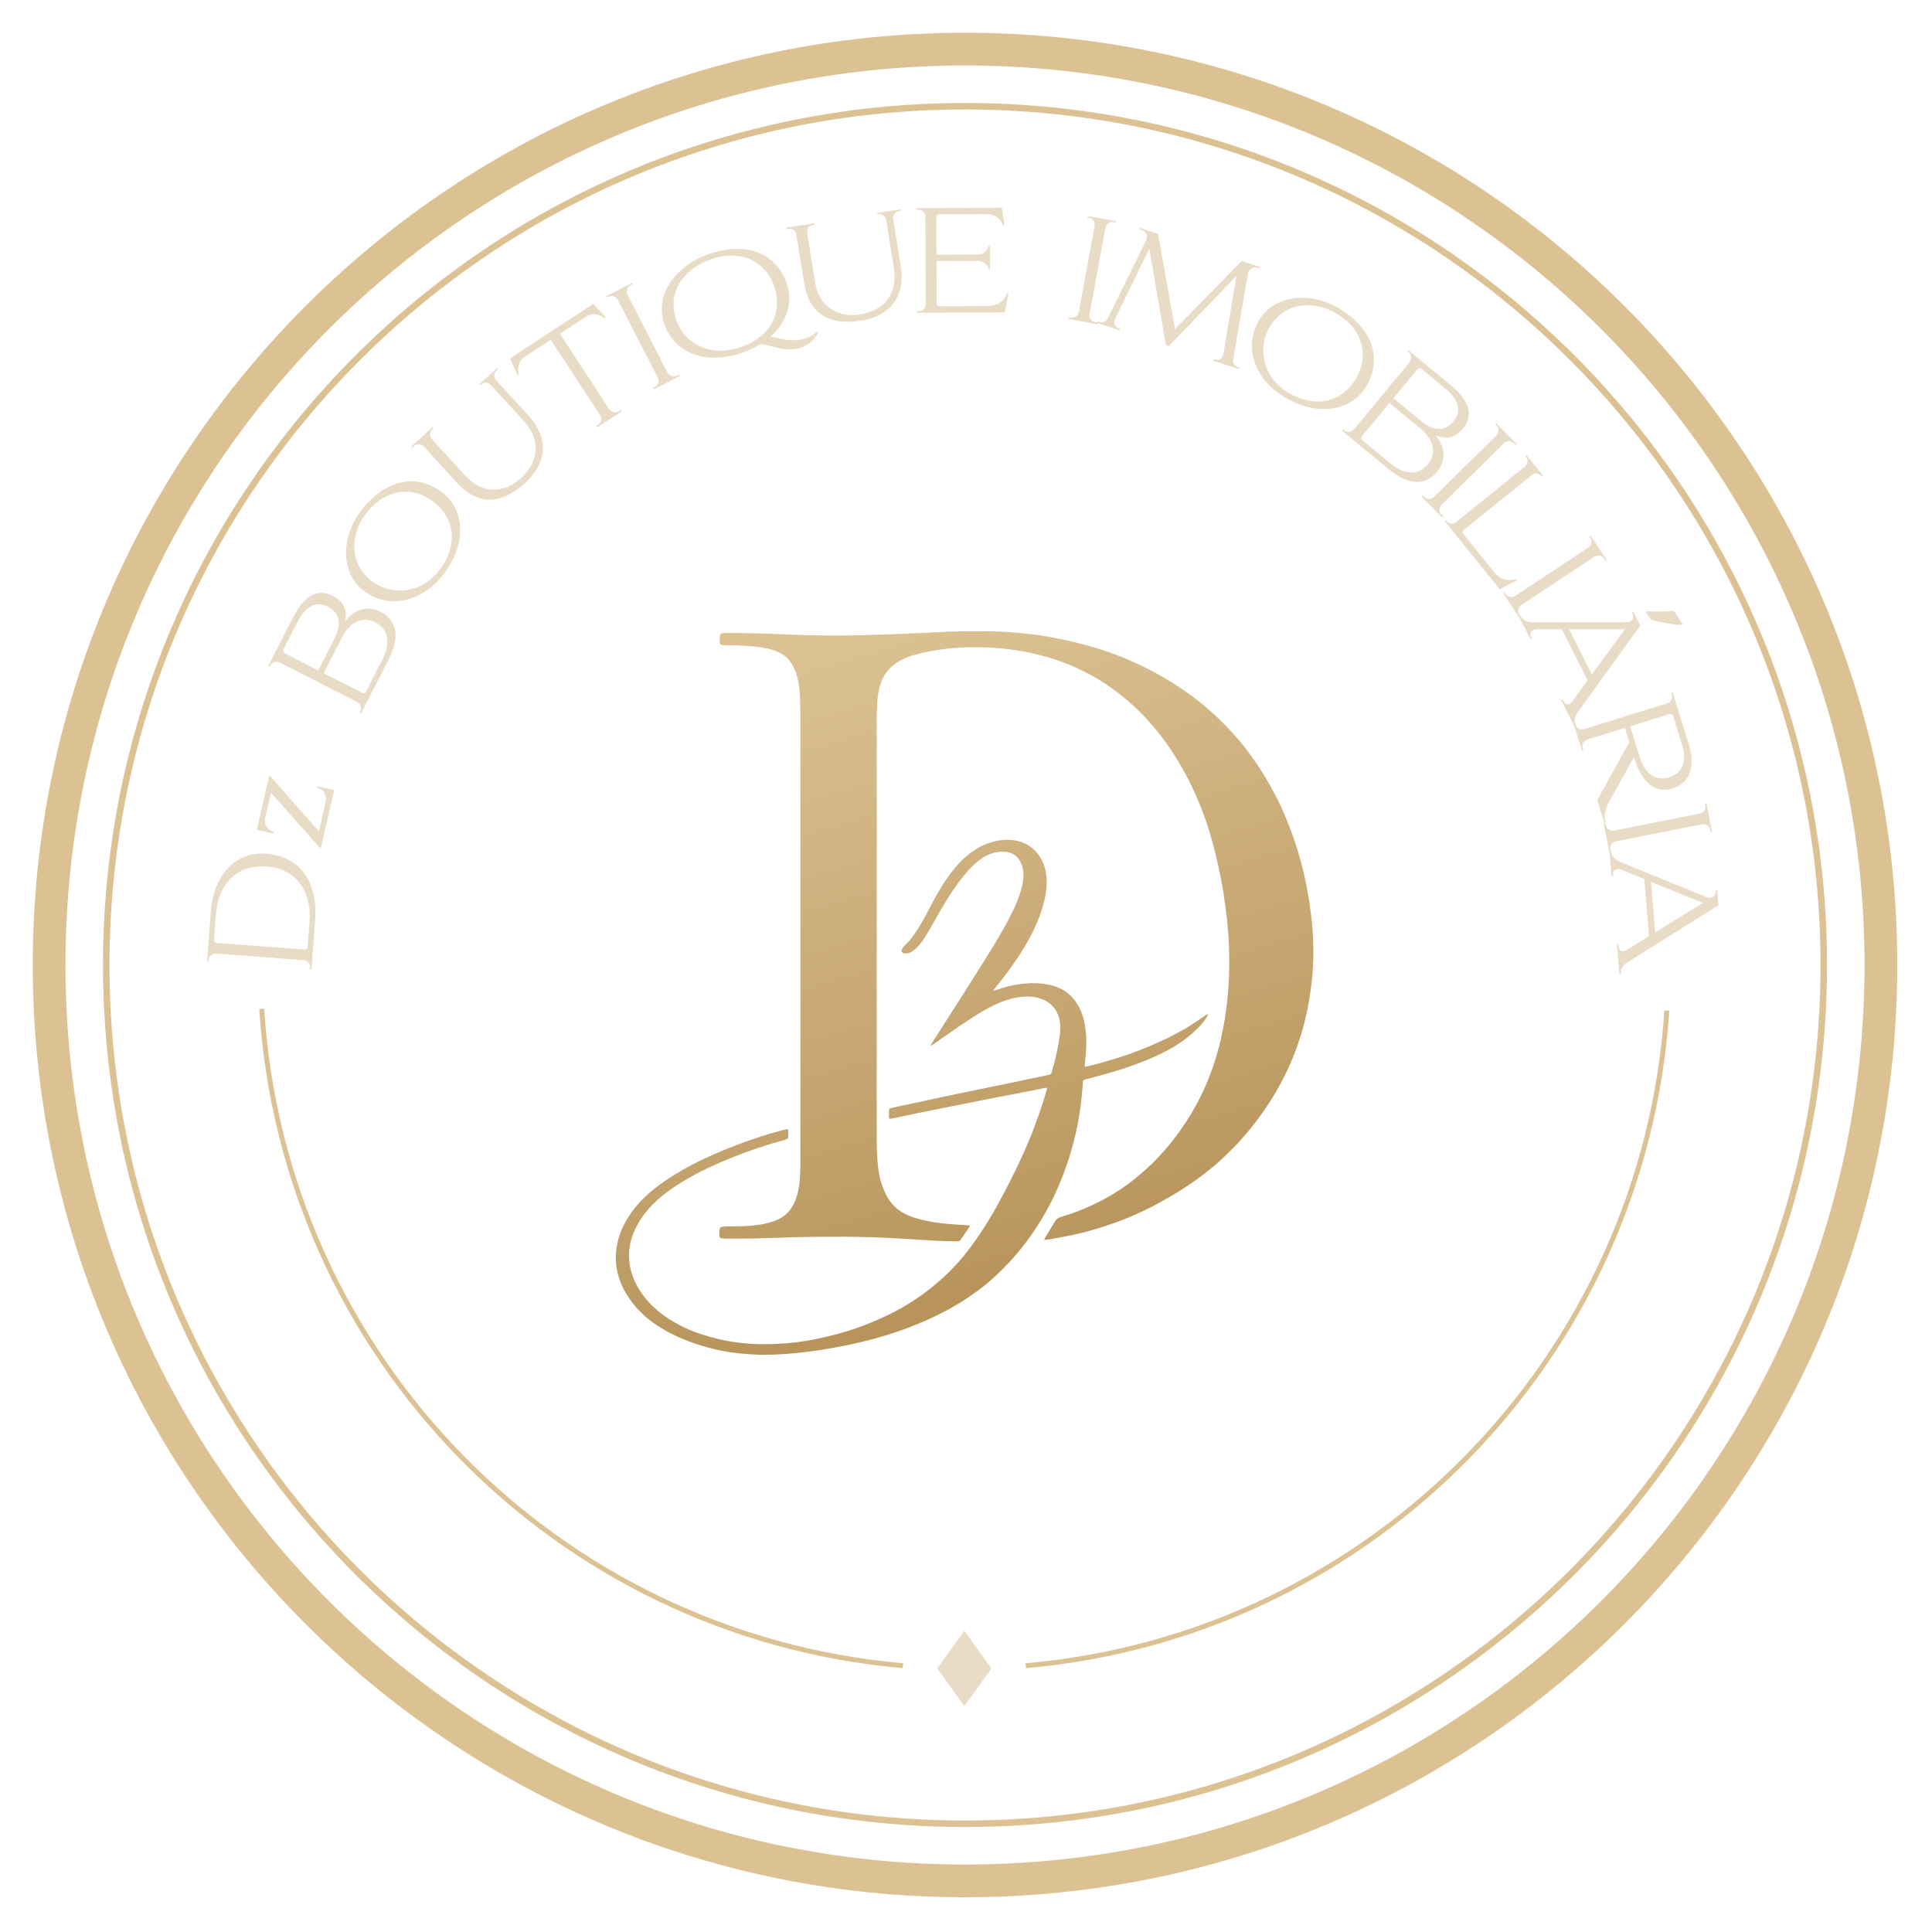
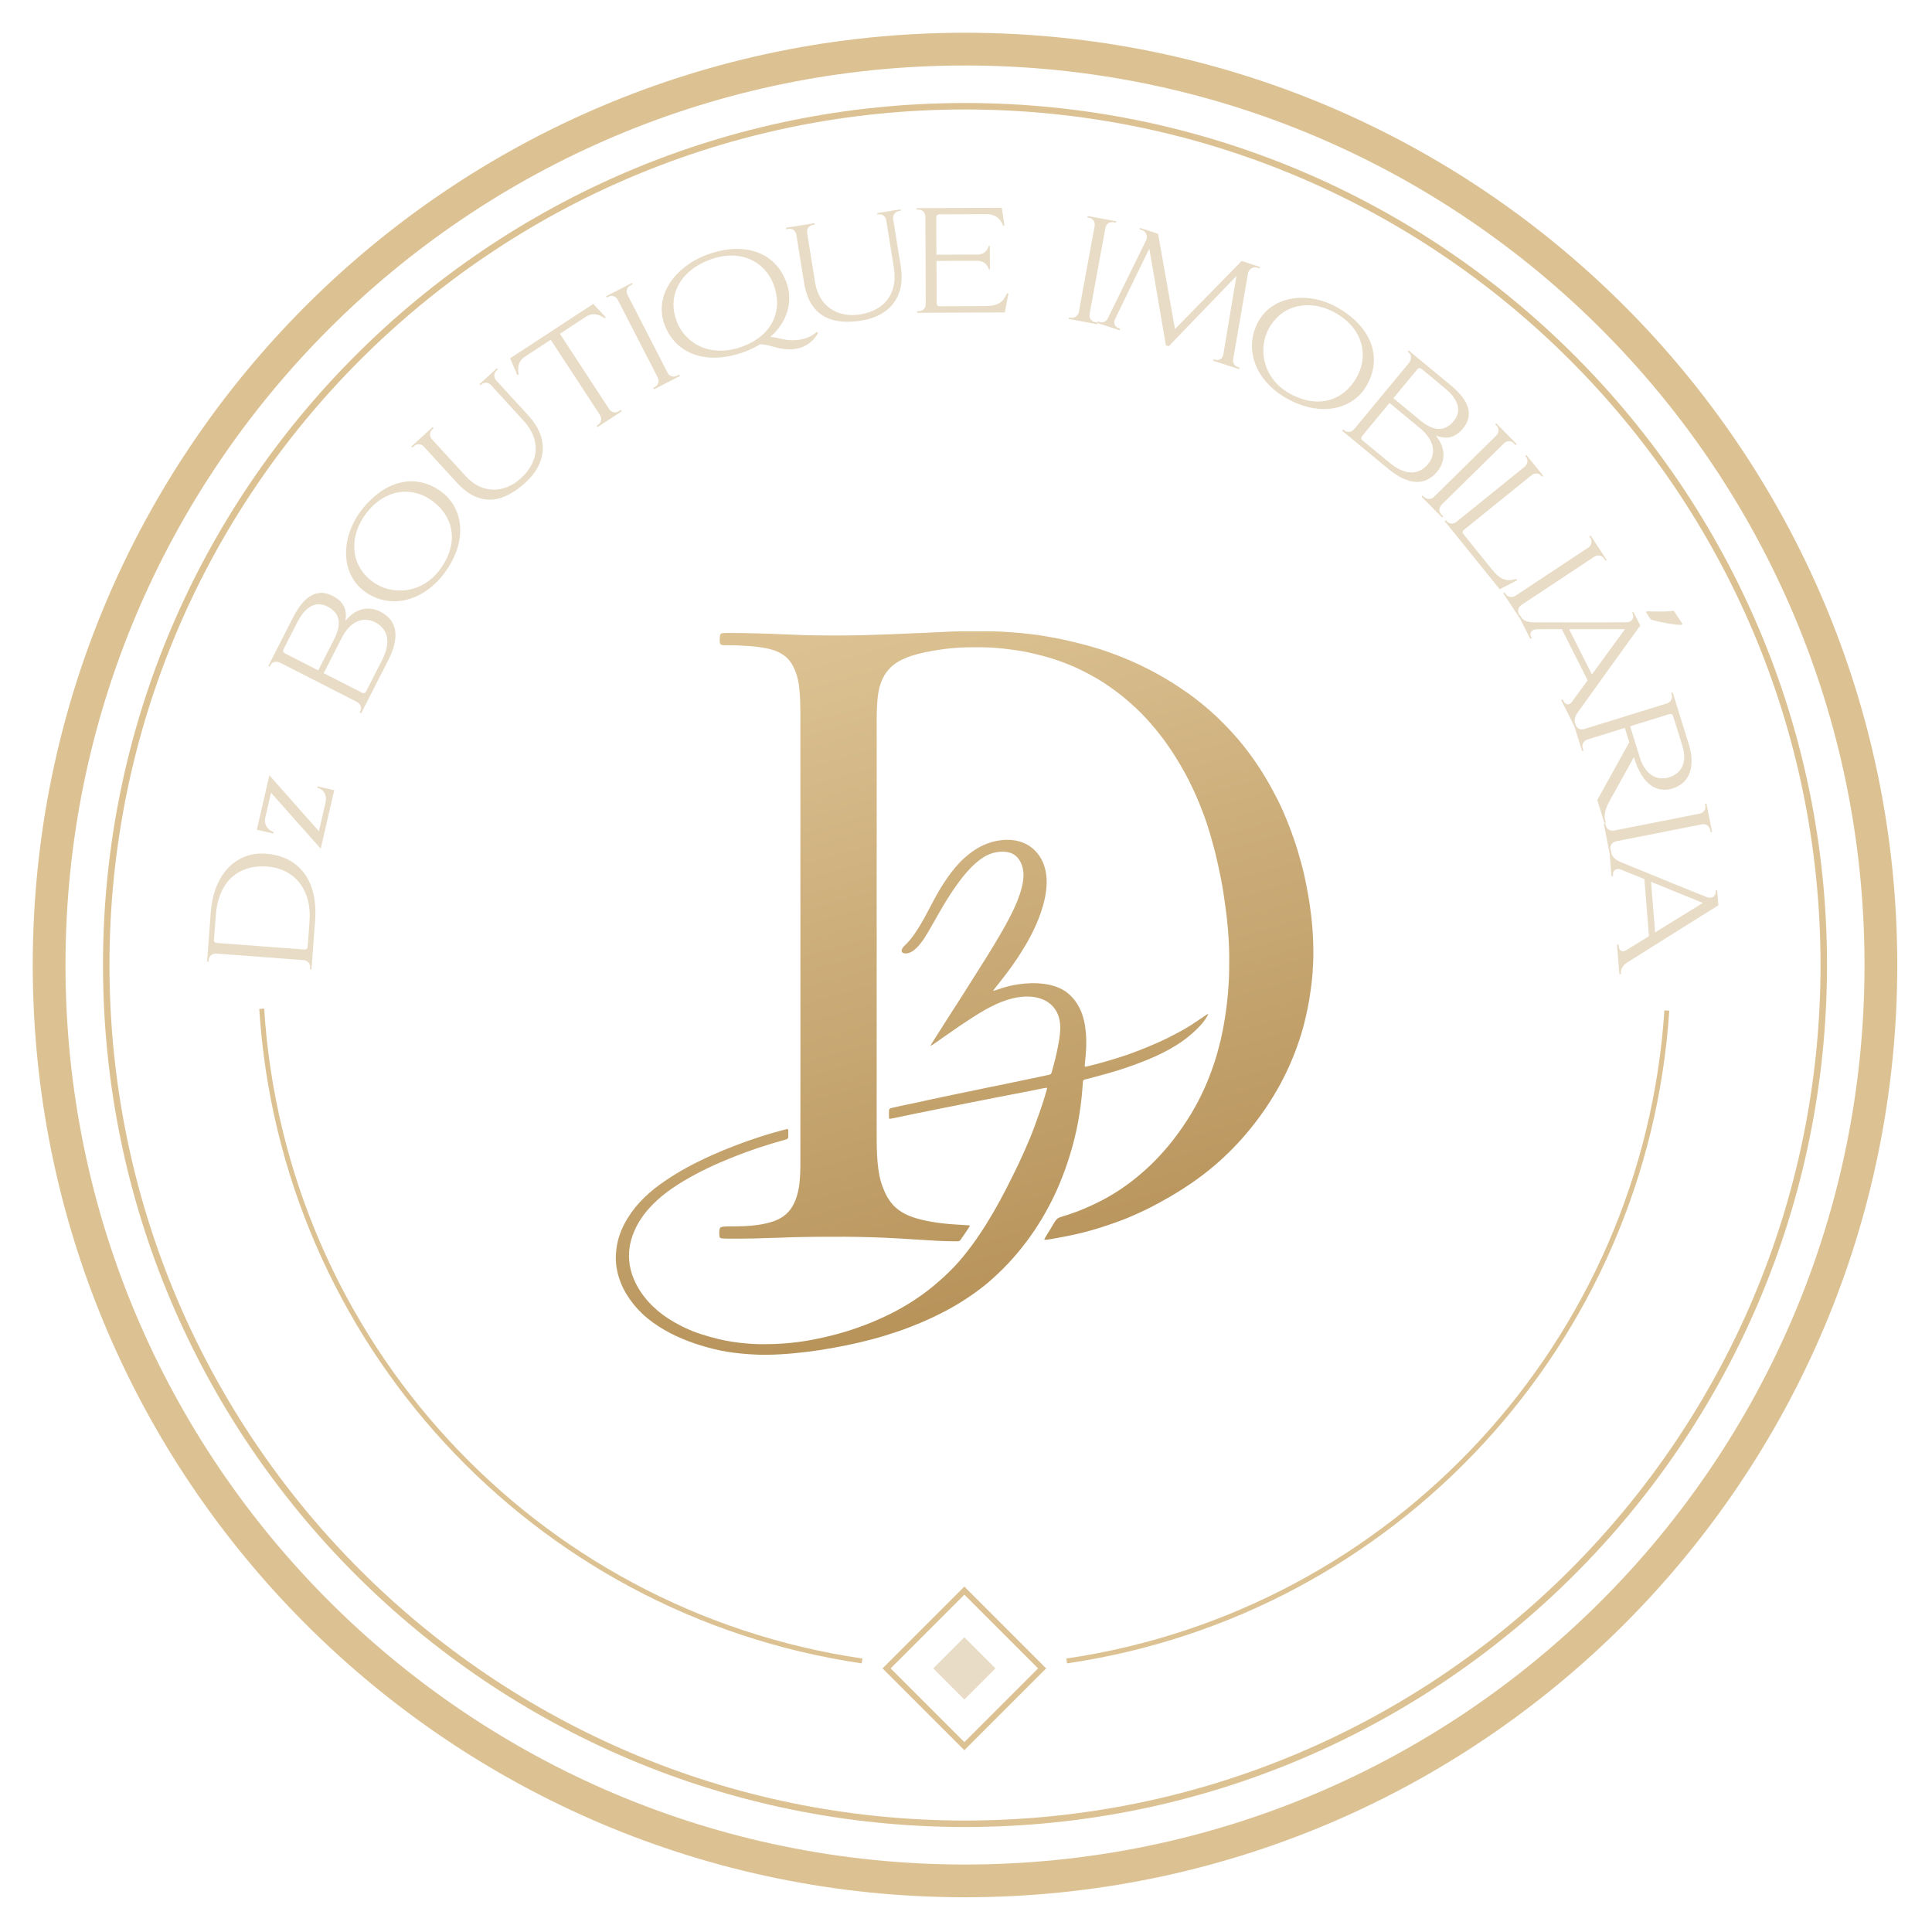
<svg xmlns="http://www.w3.org/2000/svg" width="236" height="236" viewBox="-4 -4 236 236" fill="none">
  <path d="M218.78 113.878C218.78 171.814 171.814 218.78 113.879 218.78C55.943 218.78 8.977 171.814 8.977 113.878C8.977 55.943 55.943 8.977 113.879 8.977C171.814 8.977 218.78 55.943 218.78 113.878Z" stroke-width="0.792" stroke="#DCC293" />
  <path d="M225.757 113.879C225.757 175.667 175.667 225.757 113.879 225.757C52.09 225.757 2 175.667 2 113.879C2 52.09 52.09 2 113.879 2C175.667 2 225.757 52.09 225.757 113.879Z" stroke-width="4" stroke="#DCC293" />
  <path d="M21.747 107.436C22.109 102.631 24.969 100.017 28.477 100.281C32.496 100.583 34.866 103.517 34.493 108.468L34.046 114.423L33.863 114.41L33.881 114.172C33.915 113.715 33.559 113.321 33.102 113.287C29.54 113.019 25.961 112.731 22.397 112.482C21.939 112.466 21.529 112.784 21.495 113.241L21.477 113.478L21.294 113.464L21.747 107.436ZM33.807 108.563C34.105 104.599 31.904 102.1 28.652 101.856C24.725 101.56 22.638 104.141 22.368 107.74L22.134 110.845C22.122 111.01 22.257 111.167 22.439 111.181L33.2 111.99C33.383 112.004 33.556 111.888 33.57 111.705C33.667 110.665 33.728 109.604 33.807 108.563Z" fill="#E9DCC6" />
  <path d="M38.21 71.837C39.394 70.323 41.011 69.976 42.447 70.709C44.552 71.783 44.863 73.834 43.438 76.624L40.115 83.135L39.936 83.043L40.011 82.897C40.236 82.456 40.051 81.971 39.529 81.704L30.277 76.982C29.738 76.707 29.238 76.842 29.004 77.299L28.938 77.43L28.775 77.347L31.823 71.374C33.197 68.682 34.826 67.868 36.621 68.784C37.975 69.475 38.394 70.429 38.21 71.837ZM30.778 75.798L34.874 77.889L36.798 74.119C37.856 72.047 37.415 70.814 35.996 70.09C34.282 69.215 33.042 70.598 32.359 71.936C31.776 73.078 31.177 74.212 30.61 75.363C30.551 75.518 30.615 75.715 30.778 75.798ZM42.702 76.577C43.759 74.505 43.437 72.839 41.822 72.014C40.435 71.306 38.833 71.785 37.734 73.939L35.543 78.23L40.243 80.629C40.422 80.721 40.619 80.657 40.703 80.493L42.702 76.577Z" fill="#E9DCC6" />
  <path d="M40.068 58.436C42.838 54.765 46.696 53.638 49.986 56.121C52.633 58.118 53.174 62.176 50.249 66.051C47.49 69.707 43.373 70.387 40.478 68.202C37.495 65.95 37.717 61.55 40.068 58.436ZM49.683 65.646C52.078 62.473 51.505 59.218 48.858 57.22C46.401 55.366 43.041 55.653 40.701 58.753C38.626 61.502 38.758 64.976 41.449 67.007C43.847 68.817 47.52 68.513 49.683 65.646Z" fill="#E9DCC6" />
  <path d="M54.699 43.059L54.575 42.924L56.697 40.982L56.821 41.118L56.631 41.291C56.307 41.588 56.297 42.119 56.606 42.457L60.601 46.822C62.964 49.403 62.893 52.473 60.203 54.934C57.379 57.52 54.533 57.938 51.8 54.952L47.767 50.546C47.458 50.208 46.942 50.16 46.604 50.469L46.374 50.679L46.25 50.544L48.845 48.169L48.969 48.304L48.78 48.477C48.455 48.774 48.445 49.305 48.754 49.643L52.91 54.184C54.951 56.414 57.657 56.222 59.616 54.429C61.954 52.289 62.019 49.646 59.953 47.39L55.971 43.038C55.675 42.688 55.145 42.651 54.807 42.961L54.699 43.059Z" fill="#E9DCC6" />
  <path d="M58.316 39.766L68.464 33.124L69.98 34.737L69.882 34.889C69.008 34.257 68.241 34.255 67.597 34.677L64.394 36.773L70.413 45.971C70.674 46.369 71.176 46.501 71.559 46.25L71.835 46.069L71.946 46.238L68.987 48.174L68.877 48.006L69.076 47.875C69.459 47.624 69.555 47.102 69.294 46.703L63.275 37.506L60.086 39.593C59.443 40.014 59.137 40.718 59.367 41.772L59.188 41.801L58.316 39.766Z" fill="#E9DCC6" />
  <path d="M72.977 30.881C72.57 31.091 72.436 31.592 72.654 32.016L77.538 41.514C77.756 41.938 78.242 42.121 78.649 41.911L78.959 41.752L79.051 41.931L75.89 43.557L75.798 43.377L76.026 43.26C76.417 43.059 76.567 42.549 76.349 42.126L71.465 32.627C71.247 32.203 70.745 32.029 70.354 32.23L70.126 32.347L70.042 32.184L73.203 30.559L73.287 30.722L72.977 30.881Z" fill="#E9DCC6" />
  <path d="M95.736 36.554C95.807 36.587 95.877 36.62 95.948 36.653C95.017 38.334 93.189 39.151 90.573 38.384C89.855 38.176 89.284 38.052 88.855 38.051C88.285 38.413 87.621 38.732 86.897 38.994C82.195 40.696 78.447 39.17 77.156 35.604C75.883 32.09 78.469 28.523 82.449 27.082C86.772 25.517 90.673 26.657 92.076 30.533C92.887 32.773 92.221 35.293 90.107 37.15C90.49 37.186 90.91 37.268 91.376 37.372C93.056 37.816 94.815 37.452 95.736 36.554ZM86.626 38.352C90.364 36.998 91.653 33.94 90.531 30.84C89.483 27.945 86.458 26.371 82.806 27.694C79.228 28.95 77.474 31.962 78.621 35.132C79.706 38.129 82.939 39.686 86.626 38.352Z" fill="#E9DCC6" />
  <path d="M103.178 22.211L103.149 22.03L105.989 21.574L106.018 21.755L105.765 21.795C105.33 21.865 105.03 22.303 105.102 22.755L106.042 28.598C106.598 32.052 104.851 34.578 101.252 35.157C97.472 35.765 94.864 34.552 94.221 30.554L93.273 24.658C93.2 24.206 92.796 23.881 92.343 23.954L92.036 24.003L92.007 23.822L95.48 23.264L95.509 23.445L95.255 23.485C94.821 23.555 94.521 23.993 94.593 24.445L95.571 30.523C96.051 33.507 98.417 34.834 101.039 34.412C104.169 33.909 105.675 31.737 105.189 28.716L104.252 22.892C104.198 22.437 103.775 22.115 103.323 22.188L103.178 22.211Z" fill="#E9DCC6" />
  <path d="M119.005 31.82L119.188 31.856L118.74 34.166L108.023 34.212L108.022 34.011L108.279 34.01C108.718 34.008 109.065 33.64 109.081 33.182C109.084 29.61 109.05 26.019 109.035 22.465C109.033 21.988 108.665 21.605 108.225 21.607L107.969 21.608L107.968 21.425L118.374 21.38L118.694 23.541C118.64 23.559 118.585 23.559 118.53 23.578C118.177 22.553 117.388 22.154 116.508 22.158L110.701 22.183C110.518 22.183 110.372 22.331 110.373 22.514C110.361 24.035 110.386 25.573 110.392 27.112L115.467 27.09C116.09 27.088 116.638 26.664 116.782 26.022L116.91 26.021L116.922 28.916L116.794 28.917C116.645 28.313 116.112 27.875 115.489 27.86C113.803 27.849 112.1 27.874 110.396 27.882L110.418 33.085C110.419 33.268 110.566 33.414 110.731 33.413L116.3 33.389C117.839 33.382 118.534 32.976 119.005 31.82Z" fill="#E9DCC6" />
  <path d="M131.977 23.144C131.526 23.062 131.114 23.377 131.028 23.846L129.098 34.35C129.012 34.819 129.285 35.26 129.735 35.343L130.077 35.406L130.041 35.604L126.545 34.962L126.582 34.764L126.834 34.81C127.266 34.889 127.696 34.577 127.782 34.109L129.713 23.604C129.799 23.135 129.508 22.691 129.076 22.611L128.824 22.565L128.857 22.385L132.352 23.027L132.319 23.207L131.977 23.144Z" fill="#E9DCC6" />
  <path d="M147.173 40.822L147.417 40.901L147.354 41.093L144.201 40.066L144.264 39.874L144.49 39.948C144.908 40.084 145.375 39.774 145.43 39.31L147.033 29.716L138.767 38.295L138.418 38.181L136.391 26.365L132.18 35.032C132.169 35.066 132.158 35.101 132.146 35.136C132.016 35.537 132.227 35.953 132.593 36.072L132.819 36.145L132.757 36.337L130.04 35.452L130.102 35.26L130.346 35.34C130.729 35.465 131.156 35.276 131.322 34.887L135.967 25.418C136.26 24.935 136.029 24.282 135.507 24.111L135.211 24.015L135.267 23.841L137.462 24.556L139.529 36.193L147.67 27.881L149.917 28.613L149.86 28.788L149.564 28.691C149.059 28.526 148.54 28.878 148.439 29.423L146.645 39.84C146.543 40.27 146.772 40.691 147.173 40.822Z" fill="#E9DCC6" />
  <path d="M159.371 33.562C163.367 35.837 164.982 39.518 162.942 43.1C161.301 45.982 157.346 47.04 153.128 44.637C149.148 42.371 147.944 38.376 149.739 35.224C151.589 31.976 155.98 31.631 159.371 33.562ZM153.456 44.023C156.911 45.991 160.066 45.004 161.706 42.123C163.23 39.448 162.513 36.152 159.138 34.23C156.145 32.526 152.717 33.103 151.049 36.033C149.562 38.644 150.336 42.246 153.456 44.023Z" fill="#E9DCC6" />
  <path d="M171.392 49.211C172.613 50.696 172.601 52.35 171.573 53.592C170.067 55.414 167.998 55.271 165.584 53.275L159.95 48.617L160.079 48.462L160.206 48.567C160.587 48.882 161.1 48.807 161.474 48.355L168.093 40.35C168.479 39.884 168.455 39.366 168.06 39.039L167.947 38.946L168.064 38.804L173.231 43.077C175.561 45.004 176.002 46.77 174.718 48.324C173.749 49.495 172.727 49.696 171.392 49.211ZM169.14 41.097L166.21 44.641L169.471 47.337C171.264 48.82 172.563 48.658 173.579 47.429C174.805 45.947 173.724 44.436 172.567 43.479C171.578 42.661 170.602 41.83 169.602 41.027C169.463 40.936 169.257 40.956 169.14 41.097ZM165.79 52.566C167.583 54.048 169.279 54.096 170.435 52.698C171.427 51.498 171.308 49.831 169.444 48.29L165.731 45.219L162.369 49.286C162.24 49.441 162.26 49.647 162.401 49.764L165.79 52.566Z" fill="#E9DCC6" />
  <path d="M180.893 50.126C180.572 49.8 180.054 49.821 179.714 50.155L172.1 57.645C171.76 57.98 171.73 58.497 172.051 58.824L172.296 59.072L172.152 59.213L169.659 56.68L169.803 56.538L169.983 56.721C170.291 57.035 170.823 57.026 171.162 56.692L178.776 49.202C179.116 48.868 179.133 48.337 178.825 48.023L178.645 47.841L178.776 47.712L181.268 50.246L181.137 50.374L180.893 50.126Z" fill="#E9DCC6" />
  <path d="M181.229 66.711L181.301 66.888L179.192 67.98L172.469 59.657L172.611 59.542L172.703 59.656C172.991 60.012 173.521 60.055 173.891 59.756L182.271 52.987C182.616 52.685 182.697 52.172 182.409 51.816L182.317 51.702L182.459 51.587L184.508 54.124L184.366 54.239L184.274 54.125C183.997 53.783 183.468 53.739 183.112 54.027L174.789 60.75C174.646 60.865 174.624 61.072 174.728 61.2L178.285 65.603C179.252 66.801 180.003 67.089 181.229 66.711Z" fill="#E9DCC6" />
  <path d="M191.915 64.201C191.662 63.819 191.149 63.741 190.752 64.004L181.844 69.897C181.447 70.16 181.318 70.663 181.571 71.045L181.763 71.335L181.595 71.446L179.634 68.482L179.802 68.371L179.944 68.585C180.186 68.952 180.709 69.045 181.106 68.782L190.014 62.888C190.411 62.626 190.53 62.108 190.287 61.741L190.146 61.527L190.298 61.426L192.26 64.39L192.107 64.491L191.915 64.201Z" fill="#E9DCC6" />
  <path d="M188.463 84.56L188.521 84.675L188.341 84.766L186.706 81.527L186.886 81.436L186.994 81.649C187.241 82.14 187.692 82.179 188.018 81.727L189.933 79.098L186.78 72.85L183.707 72.862C183.109 72.856 182.792 73.325 183.023 73.782L183.113 73.962L182.934 74.053L181.538 71.289L181.718 71.198L181.801 71.362C182.057 71.869 182.746 72.014 183.262 72.02C187.08 72.022 190.89 72.048 194.707 72.009C195.322 72.007 195.697 71.489 195.408 70.917L195.367 70.835L195.53 70.752L196.364 72.404C193.805 75.954 191.246 79.503 188.695 83.068C188.353 83.528 188.248 84.135 188.463 84.56ZM187.665 72.855L190.455 78.383L194.498 72.854L187.665 72.855Z" fill="#E9DCC6" />
  <path d="M192.1 96.3L192.154 96.475L191.979 96.529L191.111 93.729L195.02 86.667L194.478 84.917L189.911 86.333C189.456 86.474 189.191 86.921 189.327 87.358L189.43 87.691L189.255 87.745L188.202 84.35L188.377 84.296L188.453 84.541C188.583 84.961 189.059 85.197 189.514 85.056L199.646 81.914C200.083 81.778 200.342 81.314 200.212 80.894L200.136 80.65L200.329 80.59L202.293 86.924C203.145 89.671 202.361 91.66 200.372 92.296C198.325 92.931 196.616 91.811 195.617 88.592L195.585 88.487L192.693 93.699C192.693 93.699 192.699 93.716 192.681 93.722C192.151 94.672 191.861 95.53 192.1 96.3ZM195.125 84.716L196.297 88.496C196.981 90.701 198.426 91.403 199.896 90.947C201.506 90.448 202.093 89 201.512 87.128L200.378 83.471C200.318 83.278 200.112 83.17 199.902 83.235L195.125 84.716Z" fill="#E9DCC6" />
  <path d="M204.89 97.322C204.801 96.873 204.356 96.606 203.889 96.698L193.411 98.769C192.944 98.861 192.634 99.277 192.722 99.727L192.79 100.068L192.592 100.107L191.903 96.621L192.101 96.581L192.151 96.833C192.236 97.264 192.684 97.549 193.152 97.457L203.63 95.386C204.097 95.294 204.403 94.86 204.318 94.428L204.268 94.177L204.448 94.141L205.137 97.628L204.957 97.664L204.89 97.322Z" fill="#E9DCC6" />
  <path d="M194.001 114.857L194.011 114.985L193.81 115.001L193.519 111.385L193.72 111.369L193.739 111.607C193.783 112.155 194.186 112.361 194.658 112.066L197.425 110.355L196.864 103.379L194.015 102.229C193.463 101.998 192.992 102.312 193.033 102.823L193.049 103.024L192.848 103.04L192.6 99.954L192.801 99.938L192.816 100.12C192.861 100.686 193.445 101.081 193.92 101.281C197.455 102.725 200.973 104.188 204.522 105.594C205.092 105.824 205.635 105.486 205.584 104.847L205.576 104.755L205.759 104.741L205.907 106.585C202.197 108.905 198.487 111.225 194.779 113.563C194.288 113.86 193.962 114.382 194.001 114.857ZM197.682 103.717L198.178 109.89L204.009 106.297L197.682 103.717Z" fill="#E9DCC6" />
  <path d="M201.381 72.332C201.177 72.335 200.917 72.317 200.598 72.279C200.28 72.242 199.938 72.19 199.572 72.125C199.223 72.064 198.876 71.994 198.531 71.915C198.202 71.84 197.906 71.758 197.642 71.67L197.054 70.785L197.237 70.663C197.532 70.687 197.869 70.698 198.248 70.695C198.634 70.703 199.022 70.702 199.412 70.692C199.812 70.676 200.161 70.649 200.459 70.612L201.533 72.23L201.381 72.332Z" fill="#E9DCC6" />
  <path transform="translate(36.053 95.874) rotate(-77.017) scale(0.01935 -0.01935) translate(-214.5 0)" d="M13 0 287 385H123Q106 385 92.0 378.0Q78 371 68.5 360.0Q59 349 54.0 336.5Q49 324 49 313H39V420H392L118 36H304Q326 36 341.0 43.0Q356 50 365.5 60.5Q375 71 379.0 84.0Q383 97 383 108H392V0Z" fill="#E9DCC6" />
-   <path d="M199.61 119.44A86 86 0 0 1 121.30 199.47" stroke="#DCC293" stroke-width="0.6" fill="none" />
-   <path d="M106.30 199.47A86 86 0 0 1 27.97 119.22" stroke="#DCC293" stroke-width="0.6" fill="none" />
-   <path d="M113.80 195.20L117.11 199.80L113.80 204.40L110.49 199.80Z" fill="#E9DCC6" />
+   <path d="M199.61 119.44A86 86 0 0 1 126.30 198.89" stroke="#DCC293" stroke-width="0.6" fill="none" />
+   <path d="M101.30 198.89A86 86 0 0 1 27.97 119.22" stroke="#DCC293" stroke-width="0.6" fill="none" />
+   <path d="M113.80 190.30L123.30 199.80L113.80 209.30L104.30 199.80Z" stroke="#DCC293" stroke-width="0.7" fill="none" />
+   <path d="M113.80 196.00L117.60 199.80L113.80 203.60L110.00 199.80Z" fill="#E9DCC6" />
  <g transform="translate(113.8 117.3) scale(0.93) translate(-112.04 -111.45)">
    <path d="M122.518 143.855C122.594 143.702 122.668 143.552 122.756 143.404C122.959 143.063 123.174 142.729 123.38 142.389C123.556 142.094 123.813 141.635 123.998 141.371C124.098 141.227 124.21 141.107 124.359 141.015C124.577 140.879 125.347 140.674 125.645 140.575C126.075 140.43 126.504 140.28 126.93 140.121C127.195 140.023 127.457 139.911 127.718 139.802C128.766 139.361 129.789 138.873 130.782 138.319C131.821 137.737 132.821 137.082 133.773 136.366C134.723 135.648 135.632 134.872 136.494 134.05C137.263 133.314 138.129 132.376 138.812 131.558C139.575 130.643 140.284 129.68 140.947 128.692C141.614 127.703 142.221 126.677 142.773 125.62C143.296 124.613 143.77 123.581 144.182 122.523C144.616 121.412 145.006 120.285 145.315 119.133C145.447 118.64 145.581 118.146 145.703 117.651C145.769 117.375 145.825 117.097 145.881 116.819C145.961 116.429 146.042 116.04 146.111 115.649C146.31 114.533 146.467 113.407 146.585 112.278C146.71 111.093 146.792 109.902 146.817 108.711C146.843 107.52 146.839 106.328 146.792 105.137C146.748 104.002 146.651 102.871 146.532 101.742C146.473 101.177 146.395 100.616 146.32 100.053C146.236 99.434 146.152 98.816 146.054 98.199C145.867 97.022 145.635 95.853 145.376 94.689C145.266 94.191 145.159 93.691 145.036 93.196C144.886 92.59 144.716 91.989 144.548 91.388C144.231 90.239 143.883 89.099 143.465 87.982C143.065 86.919 142.641 85.866 142.157 84.838C141.94 84.377 141.725 83.913 141.493 83.458C141.184 82.851 140.854 82.256 140.511 81.667C139.928 80.67 139.255 79.595 138.583 78.656C137.924 77.734 137.216 76.842 136.469 75.99C135.659 75.065 134.873 74.268 133.951 73.456C133.567 73.12 133.184 72.781 132.787 72.46C132.257 72.033 131.701 71.636 131.149 71.239C130.207 70.565 129.264 70.012 128.243 69.471C127.189 68.913 126.099 68.424 124.984 68.005C123.766 67.55 122.826 67.275 121.565 66.97C121.013 66.837 120.461 66.704 119.903 66.6C119.345 66.496 118.782 66.42 118.221 66.342C117.434 66.233 116.644 66.145 115.851 66.094C115.455 66.068 115.057 66.057 114.66 66.047C113.865 66.026 113.071 66.03 112.277 66.051C111.88 66.063 111.483 66.071 111.086 66.099C109.954 66.182 108.828 66.333 107.71 66.533C106.567 66.739 105.338 67.018 104.267 67.471C103.135 67.949 102.191 68.628 101.552 69.697C100.955 70.699 100.728 71.792 100.625 72.941C100.604 73.168 100.594 73.395 100.581 73.622C100.563 73.96 100.544 74.301 100.534 74.641C100.517 75.265 100.527 75.891 100.527 76.515C100.529 77.706 100.529 78.897 100.527 80.09C100.526 81.225 100.527 82.359 100.527 83.495C100.527 84.686 100.526 85.878 100.527 87.07C100.529 88.205 100.531 89.34 100.53 90.474C100.527 91.667 100.526 92.858 100.524 94.049C100.524 95.242 100.524 96.433 100.523 97.625C100.523 98.761 100.519 99.895 100.523 101.03C100.527 102.223 100.53 103.414 100.529 104.605C100.526 105.798 100.524 106.989 100.524 108.18C100.524 109.316 100.524 110.451 100.524 111.586C100.526 112.778 100.526 113.97 100.526 115.161C100.526 116.354 100.526 117.545 100.526 118.736C100.527 119.872 100.527 121.007 100.527 122.141C100.527 123.333 100.523 124.525 100.523 125.717C100.523 126.908 100.527 128.101 100.527 129.292C100.527 130.456 100.517 131.528 100.574 132.696C100.626 133.81 100.768 135.159 101.079 136.228C101.157 136.501 101.252 136.769 101.354 137.034C101.687 137.898 102.096 138.68 102.739 139.357C103.521 140.179 104.587 140.701 105.664 141.023C106.805 141.365 107.988 141.565 109.17 141.705C110.354 141.847 111.545 141.887 112.735 141.969C112.702 142.127 112.727 142.037 112.728 142.121C112.38 142.64 112.04 143.163 111.678 143.671C111.586 143.8 111.496 143.98 111.334 144.036C111.223 144.074 110.48 144.055 110.314 144.054C109.123 144.043 107.932 143.97 106.743 143.892C105.611 143.817 104.478 143.742 103.345 143.681C102.155 143.617 100.964 143.563 99.774 143.526C98.639 143.49 97.505 143.474 96.37 143.465C95.178 143.458 93.986 143.463 92.795 143.471C92.058 143.475 91.32 143.487 90.583 143.501C90.129 143.509 89.675 143.515 89.221 143.532C88.824 143.546 88.427 143.569 88.03 143.582C87.294 143.606 86.555 143.616 85.819 143.643C85.365 143.658 84.911 143.68 84.457 143.689C83.72 143.707 82.983 143.711 82.245 143.715C81.93 143.716 80.211 143.735 80.035 143.647C79.864 143.56 79.867 143.362 79.855 143.2C79.845 143.036 79.837 142.673 79.881 142.521C79.946 142.301 79.948 142.233 80.193 142.171C80.574 142.074 81.615 142.107 82.062 142.101C82.459 142.095 82.856 142.087 83.253 142.067C84.395 142.009 85.684 141.846 86.773 141.5C87.906 141.141 88.817 140.548 89.434 139.51C90.045 138.482 90.308 137.281 90.414 136.102C90.52 134.918 90.506 133.878 90.503 132.7C90.5 131.509 90.502 130.317 90.502 129.125C90.502 127.933 90.506 126.742 90.506 125.551C90.506 124.416 90.507 123.28 90.507 122.146C90.507 120.954 90.509 119.763 90.509 118.572C90.509 117.436 90.507 116.301 90.506 115.167C90.506 113.975 90.505 112.783 90.505 111.591C90.505 110.4 90.505 109.209 90.506 108.017C90.506 106.881 90.506 105.747 90.506 104.612C90.507 103.421 90.507 102.23 90.507 101.037C90.506 99.902 90.505 98.768 90.503 97.633C90.503 96.442 90.502 95.249 90.5 94.058C90.499 92.867 90.503 91.675 90.505 90.483C90.506 89.348 90.506 88.213 90.505 87.079C90.503 85.888 90.502 84.695 90.5 83.504C90.499 82.369 90.5 81.234 90.5 80.1C90.5 78.907 90.503 77.716 90.5 76.525C90.498 75.333 90.515 74.141 90.466 72.951C90.421 71.828 90.334 70.665 89.988 69.59C89.9 69.32 89.796 69.056 89.676 68.8C89.248 67.882 88.779 67.316 87.889 66.814C86.941 66.279 85.691 66.08 84.618 65.955C84.11 65.895 83.602 65.864 83.09 65.837C82.751 65.82 82.411 65.797 82.071 65.786C81.73 65.776 81.39 65.776 81.049 65.773C80.84 65.772 80.194 65.799 80.045 65.675C79.855 65.519 79.895 64.918 79.922 64.691C79.94 64.529 79.95 64.334 80.106 64.236C80.257 64.142 80.916 64.159 81.119 64.159C82.252 64.158 83.388 64.164 84.523 64.207C85.203 64.233 85.884 64.243 86.563 64.264C87.074 64.281 87.585 64.308 88.095 64.331C88.492 64.348 88.889 64.358 89.285 64.372C90.022 64.4 90.76 64.44 91.497 64.453C92.689 64.473 93.88 64.491 95.071 64.493C96.264 64.493 97.454 64.473 98.647 64.45C99.384 64.434 100.12 64.402 100.858 64.376C101.255 64.364 101.652 64.355 102.049 64.341C102.503 64.327 102.956 64.301 103.409 64.283C104.146 64.251 104.884 64.222 105.62 64.189C106.074 64.169 106.528 64.161 106.981 64.138C107.322 64.121 107.661 64.097 108.001 64.08C108.341 64.063 108.682 64.057 109.022 64.04C109.588 64.013 110.154 63.974 110.721 63.958C111.345 63.941 111.971 63.945 112.595 63.944C113.786 63.942 114.977 63.931 116.168 63.958C116.452 63.965 116.736 63.971 117.019 63.988C117.246 64.002 117.472 64.022 117.699 64.037C118.321 64.079 118.944 64.118 119.565 64.179C119.904 64.212 120.242 64.254 120.581 64.293C120.919 64.329 121.257 64.364 121.595 64.412C122.101 64.483 122.603 64.572 123.106 64.659C124.225 64.853 125.336 65.081 126.439 65.349C127.598 65.63 128.749 65.938 129.884 66.302C130.962 66.65 132.194 67.099 133.238 67.536C134.285 67.974 135.316 68.454 136.325 68.971C137.385 69.514 138.42 70.109 139.43 70.741C139.861 71.013 140.285 71.299 140.708 71.585C141.225 71.935 141.737 72.29 142.234 72.67C143.181 73.396 144.097 74.155 144.969 74.968C145.843 75.781 146.673 76.634 147.471 77.52C148.231 78.364 148.938 79.252 149.611 80.167C150.298 81.1 150.991 82.149 151.588 83.143C151.91 83.678 152.214 84.224 152.511 84.773C152.755 85.221 152.996 85.671 153.225 86.127C153.754 87.195 154.222 88.293 154.654 89.403C155.088 90.512 155.485 91.637 155.829 92.779C156.156 93.865 156.455 94.96 156.705 96.067C156.817 96.565 156.914 97.067 157.01 97.568C157.139 98.237 157.265 98.905 157.365 99.58C157.529 100.702 157.674 101.83 157.756 102.961C157.841 104.15 157.889 105.341 157.878 106.532C157.872 107.044 157.845 107.552 157.817 108.063C157.801 108.346 157.791 108.63 157.77 108.914C157.74 109.309 157.701 109.705 157.655 110.099C157.617 110.437 157.567 110.774 157.521 111.112C157.404 111.95 157.302 112.628 157.128 113.462C156.884 114.628 156.614 115.789 156.261 116.928C155.924 118.02 155.541 119.072 155.104 120.127C154.649 121.229 154.135 122.306 153.572 123.357C153.008 124.408 152.387 125.423 151.723 126.414C151.092 127.357 150.417 128.271 149.703 129.154C148.955 130.082 148.17 130.978 147.334 131.828C146.524 132.65 145.727 133.402 144.845 134.149C143.936 134.919 142.991 135.647 142.01 136.325C141.071 136.974 139.98 137.666 138.992 138.238C138.01 138.805 137.012 139.353 135.995 139.852C134.978 140.352 133.778 140.883 132.723 141.29C132.299 141.453 131.869 141.599 131.441 141.748C130.797 141.973 130.153 142.193 129.501 142.388C128.903 142.565 128.303 142.739 127.697 142.891C127.147 143.029 126.594 143.153 126.038 143.273C125.428 143.403 124.815 143.519 124.201 143.63C123.81 143.701 123.42 143.775 123.026 143.828C122.721 143.871 122.784 143.853 122.518 143.855Z" fill-rule="evenodd" clip-rule="evenodd" fill="url(#paint0_linear_20_44)" />
    <path d="M88.842 129.293C88.886 129.44 88.86 129.355 88.909 129.44C88.909 129.667 88.916 129.896 88.91 130.123C88.906 130.272 88.934 130.493 88.807 130.608C88.74 130.666 87.526 130.998 87.341 131.05C87.123 131.113 86.905 131.178 86.688 131.243C85.547 131.589 84.414 131.965 83.295 132.376C82.549 132.65 81.812 132.945 81.076 133.244C80.709 133.394 80.34 133.543 79.975 133.702C78.882 134.174 77.801 134.686 76.75 135.247C75.7 135.805 74.668 136.415 73.687 137.089C72.751 137.731 71.866 138.449 71.07 139.26C70.238 140.108 69.501 141.07 68.964 142.133C68.421 143.211 68.062 144.339 68.003 145.55C67.942 146.798 68.155 147.884 68.633 149.037C69.091 150.141 69.767 151.14 70.566 152.027C71.313 152.856 72.225 153.607 73.162 154.215C74.162 154.862 75.23 155.409 76.335 155.855C77.074 156.152 77.831 156.386 78.597 156.601C78.98 156.708 79.364 156.812 79.75 156.904C80.909 157.178 82.091 157.368 83.278 157.467C83.617 157.495 83.958 157.527 84.298 157.544C85.148 157.586 86.001 157.585 86.851 157.558C87.99 157.521 89.116 157.432 90.245 157.286C91.427 157.132 92.599 156.905 93.76 156.639C94.892 156.378 96.105 156.05 97.207 155.686C98.338 155.313 99.454 154.892 100.548 154.416C101.643 153.943 102.713 153.415 103.752 152.83C104.74 152.272 105.697 151.658 106.616 150.992C107.582 150.291 108.493 149.521 109.372 148.715C110.25 147.91 111.077 147.045 111.835 146.127C112.594 145.207 113.302 144.247 113.97 143.259C114.638 142.272 115.269 141.258 115.867 140.227C116.437 139.246 116.976 138.248 117.497 137.238C118.044 136.178 118.57 135.109 119.09 134.037C119.263 133.678 119.423 133.315 119.589 132.953C119.919 132.23 120.241 131.504 120.549 130.772C121.013 129.673 121.418 128.551 121.814 127.427C121.964 126.998 122.119 126.571 122.259 126.139C122.486 125.438 122.695 124.729 122.903 124.023C122.885 123.943 122.885 124.012 122.885 123.89C122.692 123.917 122.575 123.932 122.38 123.966C121.987 124.036 121.6 124.126 121.21 124.207C120.654 124.324 120.094 124.424 119.535 124.531C118.362 124.756 117.191 124.984 116.018 125.213C114.902 125.431 113.785 125.645 112.671 125.871C112.001 126.004 111.333 126.146 110.664 126.279C110.162 126.38 109.658 126.474 109.158 126.573C108.042 126.794 106.927 127.018 105.812 127.248C104.644 127.49 103.476 127.744 102.304 127.97C102.294 127.968 102.153 127.93 102.146 127.929C102.141 127.733 102.108 126.874 102.169 126.74C102.248 126.564 102.417 126.569 102.604 126.522C103.101 126.4 103.603 126.302 104.102 126.191C104.768 126.045 105.436 125.911 106.103 125.767C106.547 125.671 106.989 125.57 107.433 125.474C108.544 125.233 109.656 125.001 110.767 124.767C111.824 124.546 112.881 124.326 113.939 124.112C114.439 124.01 114.938 123.901 115.439 123.799C116.052 123.674 116.664 123.552 117.277 123.427C118.389 123.2 119.501 122.966 120.613 122.728C121.39 122.562 122.171 122.415 122.946 122.236C123.097 122.202 123.307 122.188 123.416 122.06C123.496 121.971 123.551 121.7 123.585 121.581C123.882 120.544 124.143 119.495 124.341 118.434C124.544 117.345 124.757 116.156 124.554 115.051C124.338 113.886 123.672 112.947 122.607 112.411C121.611 111.909 120.366 111.831 119.275 111.984C118.207 112.133 117.169 112.476 116.191 112.925C115.16 113.401 114.175 113.981 113.221 114.592C112.838 114.837 112.461 115.091 112.082 115.342C111.799 115.531 111.512 115.716 111.231 115.908C110.95 116.101 110.672 116.299 110.393 116.494C110.019 116.752 109.641 117.004 109.27 117.267C108.851 117.56 108.44 117.865 108.016 118.15C107.803 118.292 107.785 118.293 107.577 118.408C107.686 118.203 107.696 118.174 107.826 117.964C108.008 117.676 108.191 117.389 108.374 117.101C108.708 116.573 109.043 116.044 109.378 115.517C109.805 114.846 110.234 114.175 110.664 113.505C110.848 113.219 111.038 112.935 111.22 112.647C111.828 111.687 112.43 110.723 113.044 109.767C113.658 108.811 114.263 107.848 114.863 106.884C115.463 105.918 116.059 104.949 116.63 103.968C117.215 102.967 117.748 102.017 118.267 100.977C118.799 99.913 119.265 98.8 119.563 97.647C119.85 96.542 119.959 95.374 119.447 94.313C118.87 93.12 117.864 92.794 116.609 92.907C115.408 93.017 114.483 93.578 113.584 94.346C112.719 95.084 111.987 95.968 111.313 96.88C110.637 97.793 110.013 98.745 109.426 99.718C108.839 100.692 108.288 101.686 107.724 102.673C107.174 103.638 106.499 104.845 105.685 105.598C105.476 105.79 105.249 105.969 104.994 106.093C104.841 106.166 104.678 106.222 104.508 106.241C104.308 106.266 104.008 106.275 103.869 106.097C103.752 105.944 103.8 105.772 103.881 105.619C104.015 105.362 104.237 105.181 104.438 104.981C104.981 104.442 105.381 103.872 105.797 103.235C106.014 102.902 106.222 102.564 106.422 102.219C106.992 101.237 107.504 100.22 108.042 99.22C108.581 98.22 109.158 97.236 109.812 96.307C110.465 95.378 111.182 94.487 112.028 93.726C112.868 92.97 113.822 92.303 114.877 91.885C115.982 91.447 117.199 91.24 118.385 91.366C119.539 91.491 120.586 91.966 121.388 92.814C122.198 93.669 122.627 94.703 122.785 95.86C122.936 96.966 122.807 98.162 122.558 99.245C122.306 100.35 121.916 101.431 121.468 102.47C121.015 103.516 120.471 104.514 119.882 105.487C119.287 106.471 118.67 107.393 117.993 108.323C117.558 108.92 117.103 109.502 116.645 110.082C116.469 110.305 116.29 110.526 116.113 110.748C116.006 110.882 115.908 111.019 115.808 111.158C116.07 111.1 116.003 111.131 116.298 111.029C116.513 110.954 116.728 110.88 116.945 110.814C117.649 110.595 118.369 110.418 119.099 110.31C120.204 110.147 121.386 110.103 122.495 110.248C123.615 110.394 124.741 110.748 125.629 111.47C126.507 112.185 127.151 113.189 127.518 114.253C127.874 115.284 128.034 116.518 128.054 117.606C128.065 118.266 128.037 118.988 127.976 119.648C127.935 120.099 127.884 120.551 127.841 121.002C127.871 121.079 127.863 121.032 127.884 121.135C128.111 121.097 128.142 121.097 128.382 121.04C129.157 120.859 129.922 120.64 130.688 120.421C131.618 120.154 132.541 119.868 133.456 119.556C133.887 119.408 134.311 119.244 134.737 119.079C135.267 118.875 135.797 118.671 136.322 118.449C137.213 118.074 138.098 117.684 138.963 117.251C139.828 116.818 140.677 116.353 141.503 115.851C142.233 115.407 142.928 114.914 143.637 114.44C143.901 114.263 143.84 114.314 144.08 114.19C143.972 114.432 144.013 114.383 143.853 114.646C143.348 115.47 142.647 116.155 141.927 116.791C141.032 117.581 140.041 118.251 138.997 118.829C138.006 119.378 136.97 119.858 135.921 120.283C134.816 120.731 133.694 121.135 132.56 121.501C131.478 121.849 130.386 122.154 129.286 122.442C128.902 122.542 128.519 122.647 128.135 122.745C127.996 122.781 127.759 122.799 127.667 122.924C127.594 123.023 127.599 123.302 127.589 123.424C127.549 123.877 127.522 124.329 127.48 124.782C127.37 125.912 127.216 127.037 127.017 128.156C126.81 129.328 126.538 130.49 126.223 131.64C125.922 132.736 125.572 133.814 125.179 134.881C124.768 135.997 124.31 137.102 123.794 138.175C123.302 139.198 122.758 140.198 122.176 141.17C121.563 142.192 120.895 143.183 120.177 144.133C119.46 145.085 118.698 146.005 117.885 146.876C117.111 147.706 116.287 148.49 115.436 149.24C114.541 150.03 113.578 150.733 112.591 151.401C111.65 152.04 110.678 152.621 109.674 153.154C108.62 153.713 107.547 154.231 106.449 154.697C105.404 155.141 104.346 155.552 103.271 155.917C102.141 156.298 101.002 156.646 99.849 156.951C98.751 157.24 97.646 157.504 96.533 157.727C95.366 157.961 94.192 158.178 93.014 158.358C91.893 158.531 90.764 158.664 89.633 158.77C88.448 158.881 87.257 158.959 86.065 158.963C85.668 158.965 85.269 158.966 84.874 158.952C84.148 158.925 83.388 158.87 82.666 158.799C81.435 158.677 80.344 158.509 79.141 158.213C77.969 157.924 76.855 157.59 75.728 157.158C74.654 156.745 73.647 156.283 72.65 155.707C71.619 155.111 70.636 154.424 69.77 153.604C68.895 152.776 68.262 151.993 67.637 150.963C67.017 149.942 66.588 148.816 66.379 147.639C66.182 146.521 66.239 145.361 66.474 144.255C66.727 143.072 67.209 141.997 67.846 140.973C68.481 139.951 69.123 139.175 69.983 138.334C70.835 137.499 71.781 136.768 72.765 136.098C73.704 135.458 74.675 134.868 75.674 134.328C76.722 133.762 77.796 133.24 78.882 132.751C79.917 132.284 80.967 131.854 82.03 131.454C82.508 131.274 82.985 131.091 83.467 130.92C84.108 130.693 84.755 130.477 85.403 130.267C85.943 130.093 86.489 129.937 87.034 129.779C87.634 129.606 88.232 129.432 88.842 129.293Z" fill-rule="evenodd" clip-rule="evenodd" fill="url(#paint1_linear_20_44)" />
  </g>
  <defs>
    <linearGradient id="paint0_linear_20_44" x1="95.578" y1="63.94" x2="123.064" y2="158.964" gradientUnits="userSpaceOnUse">
      <stop stop-color="#DCC293" />
      <stop offset="1" stop-color="#B48F55" />
    </linearGradient>
    <linearGradient id="paint1_linear_20_44" x1="95.579" y1="63.941" x2="123.065" y2="158.965" gradientUnits="userSpaceOnUse">
      <stop stop-color="#DCC293" />
      <stop offset="1" stop-color="#B48F55" />
    </linearGradient>
  </defs>
</svg>
